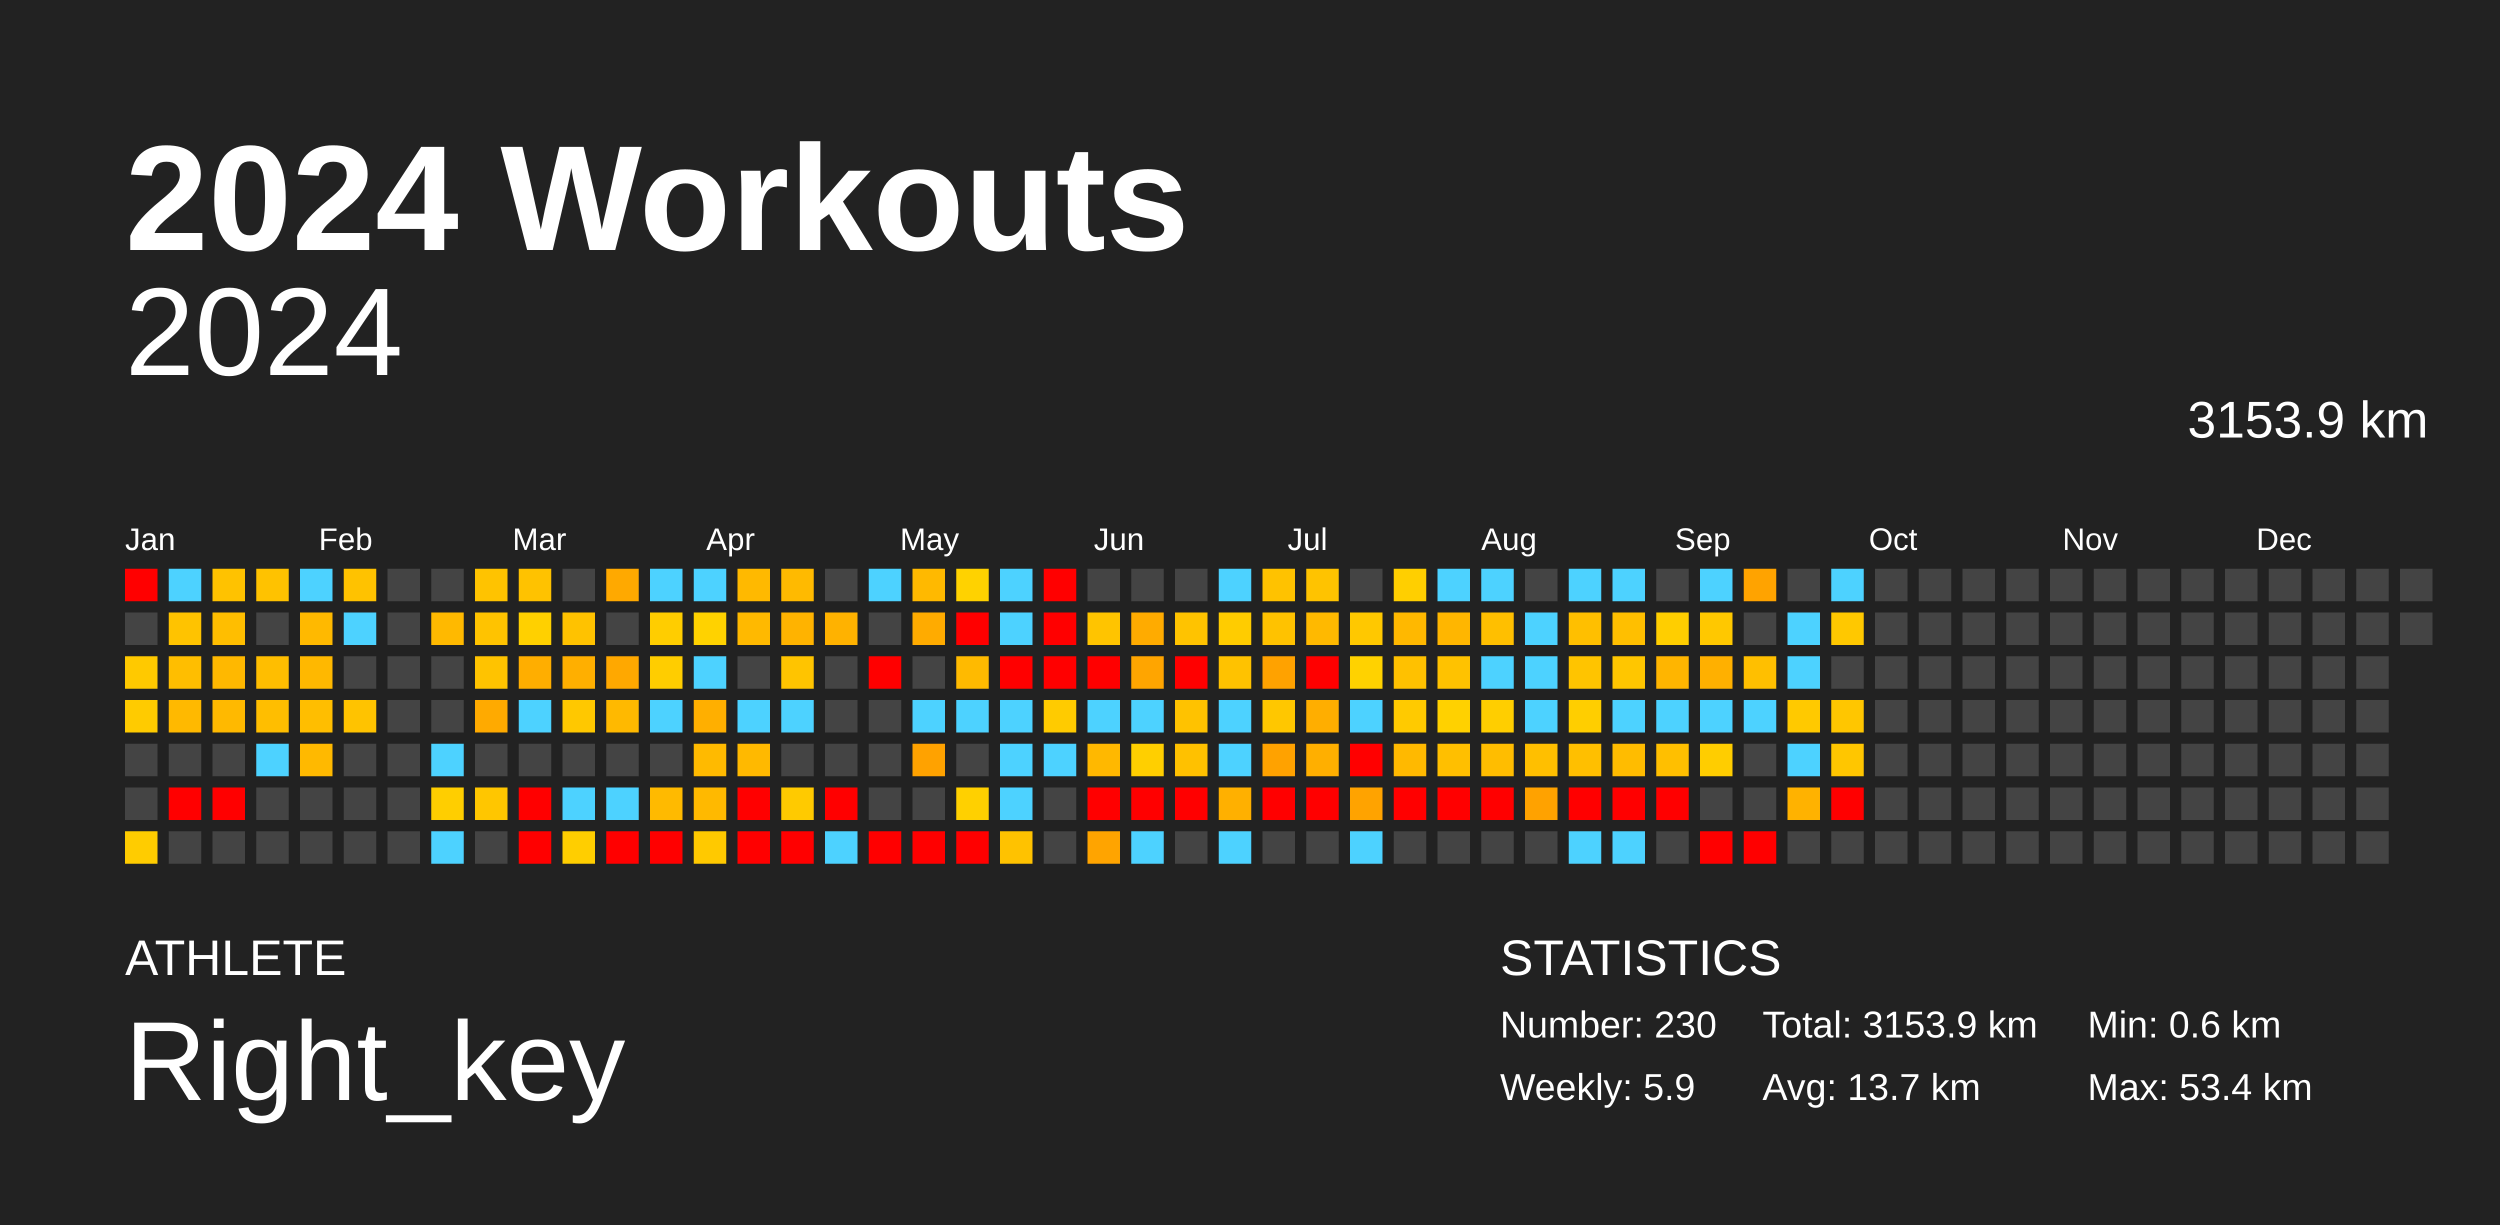
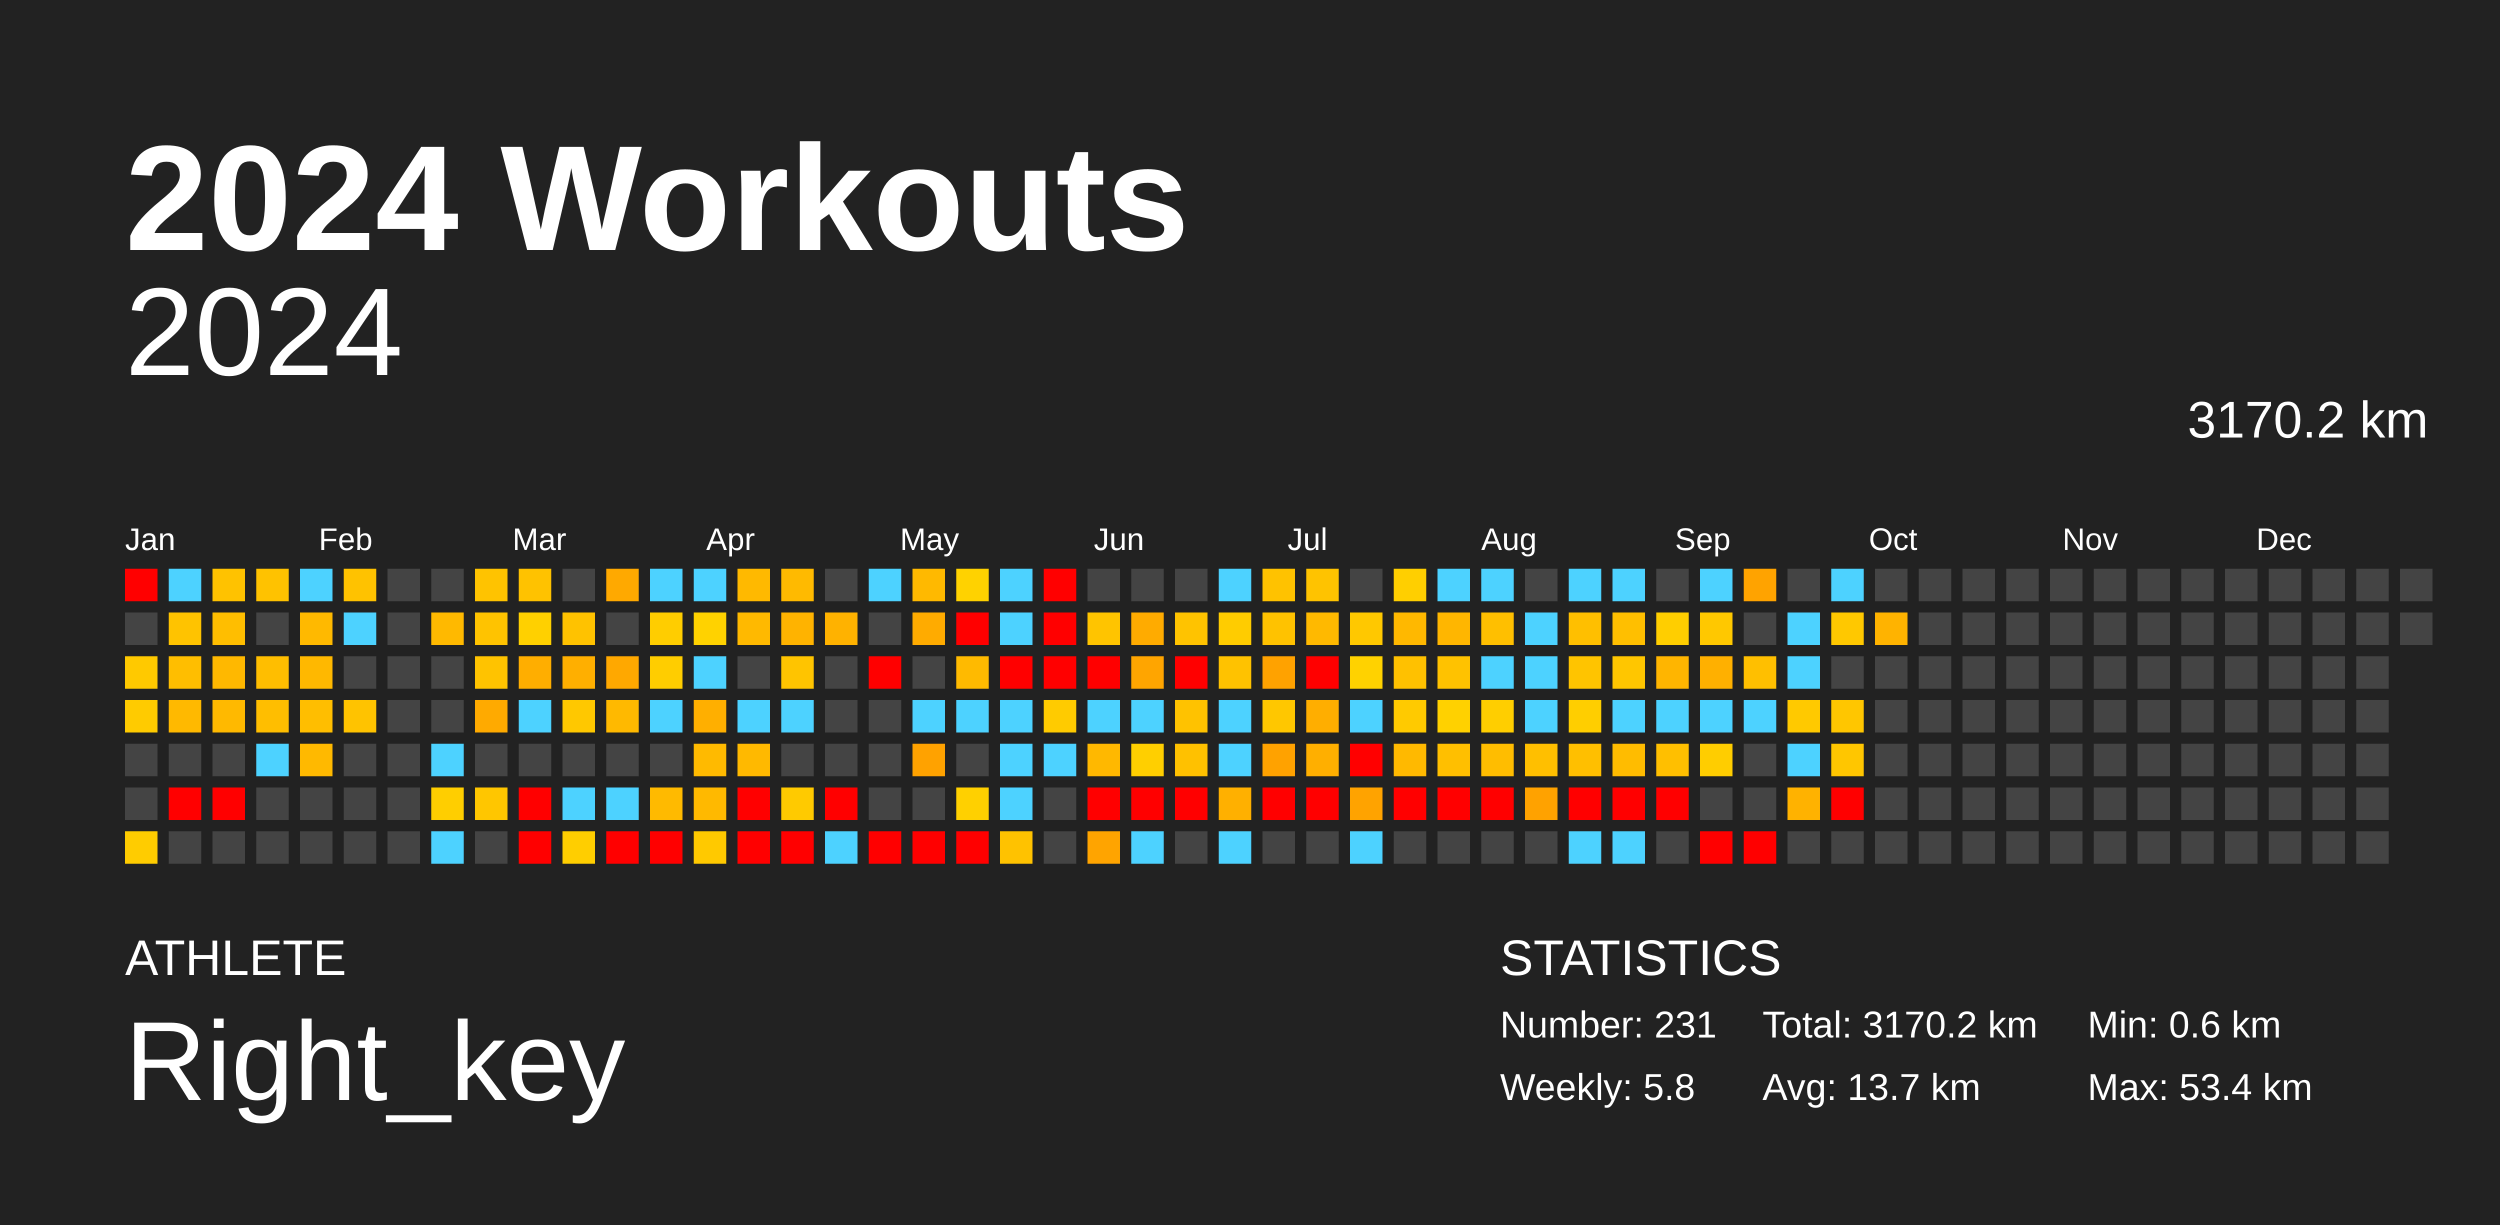
<svg xmlns="http://www.w3.org/2000/svg" baseProfile="full" height="98mm" version="1.1" viewBox="0,0,200,98" width="200mm">
  <defs />
  <rect fill="#222222" height="98" width="200" x="0" y="0" />
  <text fill="#FFFFFF" style="font-size:12px; font-family:Arial; font-weight:bold;" x="10" y="20">2024 Workouts</text>
  <text fill="#FFFFFF" style="font-size:4px; font-family:Arial" x="10" y="78">ATHLETE</text>
  <text fill="#FFFFFF" style="font-size:9px; font-family:Arial" x="10" y="88">Right_key</text>
  <text fill="#FFFFFF" style="font-size:4px; font-family:Arial" x="120" y="78">STATISTICS</text>
-   <text fill="#FFFFFF" style="font-size:3px; font-family:Arial" x="120" y="83">Number: 230</text>
-   <text fill="#FFFFFF" style="font-size:3px; font-family:Arial" x="120" y="88">Weekly: 5.9</text>
-   <text fill="#FFFFFF" style="font-size:3px; font-family:Arial" x="141" y="83">Total: 3153.9 km</text>
+   <text fill="#FFFFFF" style="font-size:3px; font-family:Arial" x="120" y="83">Number: 231</text>
+   <text fill="#FFFFFF" style="font-size:3px; font-family:Arial" x="120" y="88">Weekly: 5.8</text>
+   <text fill="#FFFFFF" style="font-size:3px; font-family:Arial" x="141" y="83">Total: 3170.2 km</text>
  <text fill="#FFFFFF" style="font-size:3px; font-family:Arial" x="141" y="88">Avg: 13.7 km</text>
  <text fill="#FFFFFF" style="font-size:3px; font-family:Arial" x="167" y="83">Min: 0.6 km</text>
  <text fill="#FFFFFF" style="font-size:3px; font-family:Arial" x="167" y="88">Max: 53.4 km</text>
  <text alignment-baseline="hanging" fill="#FFFFFF" style="font-size:10.0px; font-family:Arial;" x="10" y="30">2024</text>
-   <text alignment-baseline="hanging" fill="#FFFFFF" style="font-size:4.125px; font-family:Arial;" x="175" y="35">3153.9 km</text>
+   <text alignment-baseline="hanging" fill="#FFFFFF" style="font-size:4.125px; font-family:Arial;" x="175" y="35">3170.2 km</text>
  <text fill="#FFFFFF" style="font-size:2.5px; font-family:Arial" x="10.0" y="44">Jan</text>
  <text fill="#FFFFFF" style="font-size:2.5px; font-family:Arial" x="25.5" y="44">Feb</text>
  <text fill="#FFFFFF" style="font-size:2.5px; font-family:Arial" x="41.0" y="44">Mar</text>
  <text fill="#FFFFFF" style="font-size:2.5px; font-family:Arial" x="56.5" y="44">Apr</text>
  <text fill="#FFFFFF" style="font-size:2.5px; font-family:Arial" x="72.0" y="44">May</text>
  <text fill="#FFFFFF" style="font-size:2.5px; font-family:Arial" x="87.5" y="44">Jun</text>
  <text fill="#FFFFFF" style="font-size:2.5px; font-family:Arial" x="103.0" y="44">Jul</text>
  <text fill="#FFFFFF" style="font-size:2.5px; font-family:Arial" x="118.5" y="44">Aug</text>
  <text fill="#FFFFFF" style="font-size:2.5px; font-family:Arial" x="134.0" y="44">Sep</text>
  <text fill="#FFFFFF" style="font-size:2.5px; font-family:Arial" x="149.5" y="44">Oct</text>
  <text fill="#FFFFFF" style="font-size:2.5px; font-family:Arial" x="165.0" y="44">Nov</text>
  <text fill="#FFFFFF" style="font-size:2.5px; font-family:Arial" x="180.5" y="44">Dec</text>
  <rect fill="red" height="2.6" width="2.6" x="10.0" y="45.5" />
  <rect fill="#444444" height="2.6" width="2.6" x="10.0" y="49.0" />
  <rect fill="#ffc900" height="2.6" width="2.6" x="10.0" y="52.5" />
  <rect fill="#ffcb00" height="2.6" width="2.6" x="10.0" y="56.0" />
  <rect fill="#444444" height="2.6" width="2.6" x="10.0" y="59.5" />
  <rect fill="#444444" height="2.6" width="2.6" x="10.0" y="63.0" />
  <rect fill="#ffcc00" height="2.6" width="2.6" x="10.0" y="66.5" />
  <rect fill="#4dd2ff" height="2.6" width="2.6" x="13.5" y="45.5" />
  <rect fill="#ffc300" height="2.6" width="2.6" x="13.5" y="49.0" />
  <rect fill="#ffbe00" height="2.6" width="2.6" x="13.5" y="52.5" />
  <rect fill="#ffb900" height="2.6" width="2.6" x="13.5" y="56.0" />
  <rect fill="#444444" height="2.6" width="2.6" x="13.5" y="59.5" />
  <rect fill="red" height="2.6" width="2.6" x="13.5" y="63.0" />
  <rect fill="#444444" height="2.6" width="2.6" x="13.5" y="66.5" />
  <rect fill="#ffc200" height="2.6" width="2.6" x="17.0" y="45.5" />
  <rect fill="#ffbe00" height="2.6" width="2.6" x="17.0" y="49.0" />
  <rect fill="#ffb800" height="2.6" width="2.6" x="17.0" y="52.5" />
  <rect fill="#ffb900" height="2.6" width="2.6" x="17.0" y="56.0" />
  <rect fill="#444444" height="2.6" width="2.6" x="17.0" y="59.5" />
  <rect fill="red" height="2.6" width="2.6" x="17.0" y="63.0" />
  <rect fill="#444444" height="2.6" width="2.6" x="17.0" y="66.5" />
  <rect fill="#ffc200" height="2.6" width="2.6" x="20.5" y="45.5" />
  <rect fill="#444444" height="2.6" width="2.6" x="20.5" y="49.0" />
  <rect fill="#ffbe00" height="2.6" width="2.6" x="20.5" y="52.5" />
  <rect fill="#ffbe00" height="2.6" width="2.6" x="20.5" y="56.0" />
  <rect fill="#4dd2ff" height="2.6" width="2.6" x="20.5" y="59.5" />
  <rect fill="#444444" height="2.6" width="2.6" x="20.5" y="63.0" />
  <rect fill="#444444" height="2.6" width="2.6" x="20.5" y="66.5" />
  <rect fill="#4dd2ff" height="2.6" width="2.6" x="24.0" y="45.5" />
  <rect fill="#ffb900" height="2.6" width="2.6" x="24.0" y="49.0" />
  <rect fill="#ffb800" height="2.6" width="2.6" x="24.0" y="52.5" />
  <rect fill="#ffbe00" height="2.6" width="2.6" x="24.0" y="56.0" />
  <rect fill="#ffb900" height="2.6" width="2.6" x="24.0" y="59.5" />
  <rect fill="#444444" height="2.6" width="2.6" x="24.0" y="63.0" />
  <rect fill="#444444" height="2.6" width="2.6" x="24.0" y="66.5" />
  <rect fill="#ffc200" height="2.6" width="2.6" x="27.5" y="45.5" />
  <rect fill="#4dd2ff" height="2.6" width="2.6" x="27.5" y="49.0" />
  <rect fill="#444444" height="2.6" width="2.6" x="27.5" y="52.5" />
  <rect fill="#ffc300" height="2.6" width="2.6" x="27.5" y="56.0" />
  <rect fill="#444444" height="2.6" width="2.6" x="27.5" y="59.5" />
  <rect fill="#444444" height="2.6" width="2.6" x="27.5" y="63.0" />
  <rect fill="#444444" height="2.6" width="2.6" x="27.5" y="66.5" />
  <rect fill="#444444" height="2.6" width="2.6" x="31.0" y="45.5" />
  <rect fill="#444444" height="2.6" width="2.6" x="31.0" y="49.0" />
  <rect fill="#444444" height="2.6" width="2.6" x="31.0" y="52.5" />
  <rect fill="#444444" height="2.6" width="2.6" x="31.0" y="56.0" />
  <rect fill="#444444" height="2.6" width="2.6" x="31.0" y="59.5" />
  <rect fill="#444444" height="2.6" width="2.6" x="31.0" y="63.0" />
  <rect fill="#444444" height="2.6" width="2.6" x="31.0" y="66.5" />
  <rect fill="#444444" height="2.6" width="2.6" x="34.5" y="45.5" />
  <rect fill="#ffb900" height="2.6" width="2.6" x="34.5" y="49.0" />
  <rect fill="#444444" height="2.6" width="2.6" x="34.5" y="52.5" />
  <rect fill="#444444" height="2.6" width="2.6" x="34.5" y="56.0" />
  <rect fill="#4dd2ff" height="2.6" width="2.6" x="34.5" y="59.5" />
  <rect fill="#ffce00" height="2.6" width="2.6" x="34.5" y="63.0" />
  <rect fill="#4dd2ff" height="2.6" width="2.6" x="34.5" y="66.5" />
  <rect fill="#ffc300" height="2.6" width="2.6" x="38.0" y="45.5" />
  <rect fill="#ffc300" height="2.6" width="2.6" x="38.0" y="49.0" />
  <rect fill="#ffc300" height="2.6" width="2.6" x="38.0" y="52.5" />
  <rect fill="#ffaa00" height="2.6" width="2.6" x="38.0" y="56.0" />
  <rect fill="#444444" height="2.6" width="2.6" x="38.0" y="59.5" />
  <rect fill="#ffc600" height="2.6" width="2.6" x="38.0" y="63.0" />
  <rect fill="#444444" height="2.6" width="2.6" x="38.0" y="66.5" />
  <rect fill="#ffc200" height="2.6" width="2.6" x="41.5" y="45.5" />
  <rect fill="#ffd000" height="2.6" width="2.6" x="41.5" y="49.0" />
  <rect fill="#ffae00" height="2.6" width="2.6" x="41.5" y="52.5" />
  <rect fill="#4dd2ff" height="2.6" width="2.6" x="41.5" y="56.0" />
  <rect fill="#444444" height="2.6" width="2.6" x="41.5" y="59.5" />
  <rect fill="red" height="2.6" width="2.6" x="41.5" y="63.0" />
  <rect fill="red" height="2.6" width="2.6" x="41.5" y="66.5" />
  <rect fill="#444444" height="2.6" width="2.6" x="45.0" y="45.5" />
  <rect fill="#ffc200" height="2.6" width="2.6" x="45.0" y="49.0" />
  <rect fill="#ffaf00" height="2.6" width="2.6" x="45.0" y="52.5" />
  <rect fill="#ffc800" height="2.6" width="2.6" x="45.0" y="56.0" />
  <rect fill="#444444" height="2.6" width="2.6" x="45.0" y="59.5" />
  <rect fill="#4dd2ff" height="2.6" width="2.6" x="45.0" y="63.0" />
  <rect fill="#ffce00" height="2.6" width="2.6" x="45.0" y="66.5" />
  <rect fill="#ffa900" height="2.6" width="2.6" x="48.5" y="45.5" />
  <rect fill="#444444" height="2.6" width="2.6" x="48.5" y="49.0" />
  <rect fill="#ffa800" height="2.6" width="2.6" x="48.5" y="52.5" />
  <rect fill="#ffb900" height="2.6" width="2.6" x="48.5" y="56.0" />
  <rect fill="#444444" height="2.6" width="2.6" x="48.5" y="59.5" />
  <rect fill="#4dd2ff" height="2.6" width="2.6" x="48.5" y="63.0" />
  <rect fill="red" height="2.6" width="2.6" x="48.5" y="66.5" />
  <rect fill="#4dd2ff" height="2.6" width="2.6" x="52.0" y="45.5" />
  <rect fill="#ffcd00" height="2.6" width="2.6" x="52.0" y="49.0" />
  <rect fill="#ffcd00" height="2.6" width="2.6" x="52.0" y="52.5" />
  <rect fill="#4dd2ff" height="2.6" width="2.6" x="52.0" y="56.0" />
  <rect fill="#444444" height="2.6" width="2.6" x="52.0" y="59.5" />
  <rect fill="#ffba00" height="2.6" width="2.6" x="52.0" y="63.0" />
  <rect fill="red" height="2.6" width="2.6" x="52.0" y="66.5" />
  <rect fill="#4dd2ff" height="2.6" width="2.6" x="55.5" y="45.5" />
  <rect fill="#ffd200" height="2.6" width="2.6" x="55.5" y="49.0" />
  <rect fill="#4dd2ff" height="2.6" width="2.6" x="55.5" y="52.5" />
  <rect fill="#ffaf00" height="2.6" width="2.6" x="55.5" y="56.0" />
  <rect fill="#ffba00" height="2.6" width="2.6" x="55.5" y="59.5" />
  <rect fill="#ffb900" height="2.6" width="2.6" x="55.5" y="63.0" />
  <rect fill="#ffc900" height="2.6" width="2.6" x="55.5" y="66.5" />
  <rect fill="#ffb900" height="2.6" width="2.6" x="59.0" y="45.5" />
  <rect fill="#ffb900" height="2.6" width="2.6" x="59.0" y="49.0" />
  <rect fill="#444444" height="2.6" width="2.6" x="59.0" y="52.5" />
  <rect fill="#4dd2ff" height="2.6" width="2.6" x="59.0" y="56.0" />
  <rect fill="#ffb900" height="2.6" width="2.6" x="59.0" y="59.5" />
  <rect fill="red" height="2.6" width="2.6" x="59.0" y="63.0" />
  <rect fill="red" height="2.6" width="2.6" x="59.0" y="66.5" />
  <rect fill="#ffba00" height="2.6" width="2.6" x="62.5" y="45.5" />
  <rect fill="#ffb300" height="2.6" width="2.6" x="62.5" y="49.0" />
  <rect fill="#ffc400" height="2.6" width="2.6" x="62.5" y="52.5" />
  <rect fill="#4dd2ff" height="2.6" width="2.6" x="62.5" y="56.0" />
  <rect fill="#444444" height="2.6" width="2.6" x="62.5" y="59.5" />
  <rect fill="#ffca00" height="2.6" width="2.6" x="62.5" y="63.0" />
  <rect fill="red" height="2.6" width="2.6" x="62.5" y="66.5" />
  <rect fill="#444444" height="2.6" width="2.6" x="66.0" y="45.5" />
  <rect fill="#ffb200" height="2.6" width="2.6" x="66.0" y="49.0" />
  <rect fill="#444444" height="2.6" width="2.6" x="66.0" y="52.5" />
  <rect fill="#444444" height="2.6" width="2.6" x="66.0" y="56.0" />
  <rect fill="#444444" height="2.6" width="2.6" x="66.0" y="59.5" />
  <rect fill="red" height="2.6" width="2.6" x="66.0" y="63.0" />
  <rect fill="#4dd2ff" height="2.6" width="2.6" x="66.0" y="66.5" />
  <rect fill="#4dd2ff" height="2.6" width="2.6" x="69.5" y="45.5" />
  <rect fill="#444444" height="2.6" width="2.6" x="69.5" y="49.0" />
  <rect fill="red" height="2.6" width="2.6" x="69.5" y="52.5" />
  <rect fill="#444444" height="2.6" width="2.6" x="69.5" y="56.0" />
  <rect fill="#444444" height="2.6" width="2.6" x="69.5" y="59.5" />
  <rect fill="#444444" height="2.6" width="2.6" x="69.5" y="63.0" />
  <rect fill="red" height="2.6" width="2.6" x="69.5" y="66.5" />
  <rect fill="#ffb900" height="2.6" width="2.6" x="73.0" y="45.5" />
  <rect fill="#ffab00" height="2.6" width="2.6" x="73.0" y="49.0" />
  <rect fill="#444444" height="2.6" width="2.6" x="73.0" y="52.5" />
  <rect fill="#4dd2ff" height="2.6" width="2.6" x="73.0" y="56.0" />
  <rect fill="#ffa200" height="2.6" width="2.6" x="73.0" y="59.5" />
  <rect fill="#444444" height="2.6" width="2.6" x="73.0" y="63.0" />
  <rect fill="red" height="2.6" width="2.6" x="73.0" y="66.5" />
  <rect fill="#ffd200" height="2.6" width="2.6" x="76.5" y="45.5" />
  <rect fill="red" height="2.6" width="2.6" x="76.5" y="49.0" />
  <rect fill="#ffba00" height="2.6" width="2.6" x="76.5" y="52.5" />
  <rect fill="#4dd2ff" height="2.6" width="2.6" x="76.5" y="56.0" />
  <rect fill="#444444" height="2.6" width="2.6" x="76.5" y="59.5" />
  <rect fill="#ffd000" height="2.6" width="2.6" x="76.5" y="63.0" />
  <rect fill="red" height="2.6" width="2.6" x="76.5" y="66.5" />
  <rect fill="#4dd2ff" height="2.6" width="2.6" x="80.0" y="45.5" />
  <rect fill="#4dd2ff" height="2.6" width="2.6" x="80.0" y="49.0" />
  <rect fill="red" height="2.6" width="2.6" x="80.0" y="52.5" />
  <rect fill="#4dd2ff" height="2.6" width="2.6" x="80.0" y="56.0" />
  <rect fill="#4dd2ff" height="2.6" width="2.6" x="80.0" y="59.5" />
  <rect fill="#4dd2ff" height="2.6" width="2.6" x="80.0" y="63.0" />
  <rect fill="#ffc200" height="2.6" width="2.6" x="80.0" y="66.5" />
  <rect fill="red" height="2.6" width="2.6" x="83.5" y="45.5" />
  <rect fill="red" height="2.6" width="2.6" x="83.5" y="49.0" />
  <rect fill="red" height="2.6" width="2.6" x="83.5" y="52.5" />
  <rect fill="#ffcb00" height="2.6" width="2.6" x="83.5" y="56.0" />
  <rect fill="#4dd2ff" height="2.6" width="2.6" x="83.5" y="59.5" />
  <rect fill="#444444" height="2.6" width="2.6" x="83.5" y="63.0" />
  <rect fill="#444444" height="2.6" width="2.6" x="83.5" y="66.5" />
  <rect fill="#444444" height="2.6" width="2.6" x="87.0" y="45.5" />
  <rect fill="#ffc400" height="2.6" width="2.6" x="87.0" y="49.0" />
  <rect fill="red" height="2.6" width="2.6" x="87.0" y="52.5" />
  <rect fill="#4dd2ff" height="2.6" width="2.6" x="87.0" y="56.0" />
  <rect fill="#ffb800" height="2.6" width="2.6" x="87.0" y="59.5" />
  <rect fill="red" height="2.6" width="2.6" x="87.0" y="63.0" />
  <rect fill="#ffa400" height="2.6" width="2.6" x="87.0" y="66.5" />
  <rect fill="#444444" height="2.6" width="2.6" x="90.5" y="45.5" />
  <rect fill="#ffab00" height="2.6" width="2.6" x="90.5" y="49.0" />
  <rect fill="#ffa500" height="2.6" width="2.6" x="90.5" y="52.5" />
  <rect fill="#4dd2ff" height="2.6" width="2.6" x="90.5" y="56.0" />
  <rect fill="#ffcf00" height="2.6" width="2.6" x="90.5" y="59.5" />
  <rect fill="red" height="2.6" width="2.6" x="90.5" y="63.0" />
  <rect fill="#4dd2ff" height="2.6" width="2.6" x="90.5" y="66.5" />
  <rect fill="#444444" height="2.6" width="2.6" x="94.0" y="45.5" />
  <rect fill="#ffc300" height="2.6" width="2.6" x="94.0" y="49.0" />
  <rect fill="red" height="2.6" width="2.6" x="94.0" y="52.5" />
  <rect fill="#ffc200" height="2.6" width="2.6" x="94.0" y="56.0" />
  <rect fill="#ffc100" height="2.6" width="2.6" x="94.0" y="59.5" />
  <rect fill="red" height="2.6" width="2.6" x="94.0" y="63.0" />
  <rect fill="#444444" height="2.6" width="2.6" x="94.0" y="66.5" />
  <rect fill="#4dd2ff" height="2.6" width="2.6" x="97.5" y="45.5" />
  <rect fill="#ffcc00" height="2.6" width="2.6" x="97.5" y="49.0" />
  <rect fill="#ffc200" height="2.6" width="2.6" x="97.5" y="52.5" />
  <rect fill="#4dd2ff" height="2.6" width="2.6" x="97.5" y="56.0" />
  <rect fill="#4dd2ff" height="2.6" width="2.6" x="97.5" y="59.5" />
  <rect fill="#ffb000" height="2.6" width="2.6" x="97.5" y="63.0" />
  <rect fill="#4dd2ff" height="2.6" width="2.6" x="97.5" y="66.5" />
  <rect fill="#ffc200" height="2.6" width="2.6" x="101.0" y="45.5" />
  <rect fill="#ffc200" height="2.6" width="2.6" x="101.0" y="49.0" />
  <rect fill="#ffa200" height="2.6" width="2.6" x="101.0" y="52.5" />
  <rect fill="#ffc700" height="2.6" width="2.6" x="101.0" y="56.0" />
  <rect fill="#ffa200" height="2.6" width="2.6" x="101.0" y="59.5" />
  <rect fill="red" height="2.6" width="2.6" x="101.0" y="63.0" />
  <rect fill="#444444" height="2.6" width="2.6" x="101.0" y="66.5" />
  <rect fill="#ffc300" height="2.6" width="2.6" x="104.5" y="45.5" />
  <rect fill="#ffb900" height="2.6" width="2.6" x="104.5" y="49.0" />
  <rect fill="red" height="2.6" width="2.6" x="104.5" y="52.5" />
  <rect fill="#ffae00" height="2.6" width="2.6" x="104.5" y="56.0" />
  <rect fill="#ffaf00" height="2.6" width="2.6" x="104.5" y="59.5" />
  <rect fill="red" height="2.6" width="2.6" x="104.5" y="63.0" />
  <rect fill="#444444" height="2.6" width="2.6" x="104.5" y="66.5" />
  <rect fill="#444444" height="2.6" width="2.6" x="108.0" y="45.5" />
  <rect fill="#ffc800" height="2.6" width="2.6" x="108.0" y="49.0" />
  <rect fill="#ffd200" height="2.6" width="2.6" x="108.0" y="52.5" />
  <rect fill="#4dd2ff" height="2.6" width="2.6" x="108.0" y="56.0" />
  <rect fill="red" height="2.6" width="2.6" x="108.0" y="59.5" />
  <rect fill="#ffa300" height="2.6" width="2.6" x="108.0" y="63.0" />
  <rect fill="#4dd2ff" height="2.6" width="2.6" x="108.0" y="66.5" />
  <rect fill="#ffcf00" height="2.6" width="2.6" x="111.5" y="45.5" />
  <rect fill="#ffb800" height="2.6" width="2.6" x="111.5" y="49.0" />
  <rect fill="#ffc100" height="2.6" width="2.6" x="111.5" y="52.5" />
  <rect fill="#ffca00" height="2.6" width="2.6" x="111.5" y="56.0" />
  <rect fill="#ffb900" height="2.6" width="2.6" x="111.5" y="59.5" />
  <rect fill="red" height="2.6" width="2.6" x="111.5" y="63.0" />
  <rect fill="#444444" height="2.6" width="2.6" x="111.5" y="66.5" />
  <rect fill="#4dd2ff" height="2.6" width="2.6" x="115.0" y="45.5" />
  <rect fill="#ffb600" height="2.6" width="2.6" x="115.0" y="49.0" />
  <rect fill="#ffc200" height="2.6" width="2.6" x="115.0" y="52.5" />
  <rect fill="#ffd100" height="2.6" width="2.6" x="115.0" y="56.0" />
  <rect fill="#ffbf00" height="2.6" width="2.6" x="115.0" y="59.5" />
  <rect fill="red" height="2.6" width="2.6" x="115.0" y="63.0" />
  <rect fill="#444444" height="2.6" width="2.6" x="115.0" y="66.5" />
  <rect fill="#4dd2ff" height="2.6" width="2.6" x="118.5" y="45.5" />
  <rect fill="#ffbf00" height="2.6" width="2.6" x="118.5" y="49.0" />
  <rect fill="#4dd2ff" height="2.6" width="2.6" x="118.5" y="52.5" />
  <rect fill="#ffce00" height="2.6" width="2.6" x="118.5" y="56.0" />
  <rect fill="#ffbd00" height="2.6" width="2.6" x="118.5" y="59.5" />
  <rect fill="red" height="2.6" width="2.6" x="118.5" y="63.0" />
  <rect fill="#444444" height="2.6" width="2.6" x="118.5" y="66.5" />
  <rect fill="#444444" height="2.6" width="2.6" x="122.0" y="45.5" />
  <rect fill="#4dd2ff" height="2.6" width="2.6" x="122.0" y="49.0" />
  <rect fill="#4dd2ff" height="2.6" width="2.6" x="122.0" y="52.5" />
  <rect fill="#4dd2ff" height="2.6" width="2.6" x="122.0" y="56.0" />
  <rect fill="#ffbf00" height="2.6" width="2.6" x="122.0" y="59.5" />
  <rect fill="#ffa200" height="2.6" width="2.6" x="122.0" y="63.0" />
  <rect fill="#444444" height="2.6" width="2.6" x="122.0" y="66.5" />
  <rect fill="#4dd2ff" height="2.6" width="2.6" x="125.5" y="45.5" />
  <rect fill="#ffbf00" height="2.6" width="2.6" x="125.5" y="49.0" />
  <rect fill="#ffc400" height="2.6" width="2.6" x="125.5" y="52.5" />
  <rect fill="#ffce00" height="2.6" width="2.6" x="125.5" y="56.0" />
  <rect fill="#ffbf00" height="2.6" width="2.6" x="125.5" y="59.5" />
  <rect fill="red" height="2.6" width="2.6" x="125.5" y="63.0" />
  <rect fill="#4dd2ff" height="2.6" width="2.6" x="125.5" y="66.5" />
  <rect fill="#4dd2ff" height="2.6" width="2.6" x="129.0" y="45.5" />
  <rect fill="#ffbf00" height="2.6" width="2.6" x="129.0" y="49.0" />
  <rect fill="#ffc600" height="2.6" width="2.6" x="129.0" y="52.5" />
  <rect fill="#4dd2ff" height="2.6" width="2.6" x="129.0" y="56.0" />
  <rect fill="#ffbc00" height="2.6" width="2.6" x="129.0" y="59.5" />
  <rect fill="red" height="2.6" width="2.6" x="129.0" y="63.0" />
  <rect fill="#4dd2ff" height="2.6" width="2.6" x="129.0" y="66.5" />
  <rect fill="#444444" height="2.6" width="2.6" x="132.5" y="45.5" />
  <rect fill="#ffce00" height="2.6" width="2.6" x="132.5" y="49.0" />
  <rect fill="#ffb500" height="2.6" width="2.6" x="132.5" y="52.5" />
  <rect fill="#4dd2ff" height="2.6" width="2.6" x="132.5" y="56.0" />
  <rect fill="#ffbf00" height="2.6" width="2.6" x="132.5" y="59.5" />
  <rect fill="red" height="2.6" width="2.6" x="132.5" y="63.0" />
  <rect fill="#444444" height="2.6" width="2.6" x="132.5" y="66.5" />
  <rect fill="#4dd2ff" height="2.6" width="2.6" x="136.0" y="45.5" />
  <rect fill="#ffc800" height="2.6" width="2.6" x="136.0" y="49.0" />
  <rect fill="#ffb000" height="2.6" width="2.6" x="136.0" y="52.5" />
  <rect fill="#4dd2ff" height="2.6" width="2.6" x="136.0" y="56.0" />
  <rect fill="#ffcd00" height="2.6" width="2.6" x="136.0" y="59.5" />
  <rect fill="#444444" height="2.6" width="2.6" x="136.0" y="63.0" />
  <rect fill="red" height="2.6" width="2.6" x="136.0" y="66.5" />
  <rect fill="#ffa300" height="2.6" width="2.6" x="139.5" y="45.5" />
  <rect fill="#444444" height="2.6" width="2.6" x="139.5" y="49.0" />
  <rect fill="#ffbf00" height="2.6" width="2.6" x="139.5" y="52.5" />
  <rect fill="#4dd2ff" height="2.6" width="2.6" x="139.5" y="56.0" />
  <rect fill="#444444" height="2.6" width="2.6" x="139.5" y="59.5" />
  <rect fill="#444444" height="2.6" width="2.6" x="139.5" y="63.0" />
  <rect fill="red" height="2.6" width="2.6" x="139.5" y="66.5" />
  <rect fill="#444444" height="2.6" width="2.6" x="143.0" y="45.5" />
  <rect fill="#4dd2ff" height="2.6" width="2.6" x="143.0" y="49.0" />
  <rect fill="#4dd2ff" height="2.6" width="2.6" x="143.0" y="52.5" />
  <rect fill="#ffc900" height="2.6" width="2.6" x="143.0" y="56.0" />
  <rect fill="#4dd2ff" height="2.6" width="2.6" x="143.0" y="59.5" />
  <rect fill="#ffb200" height="2.6" width="2.6" x="143.0" y="63.0" />
  <rect fill="#444444" height="2.6" width="2.6" x="143.0" y="66.5" />
  <rect fill="#4dd2ff" height="2.6" width="2.6" x="146.5" y="45.5" />
  <rect fill="#ffc800" height="2.6" width="2.6" x="146.5" y="49.0" />
  <rect fill="#444444" height="2.6" width="2.6" x="146.5" y="52.5" />
  <rect fill="#ffc600" height="2.6" width="2.6" x="146.5" y="56.0" />
  <rect fill="#ffc600" height="2.6" width="2.6" x="146.5" y="59.5" />
  <rect fill="red" height="2.6" width="2.6" x="146.5" y="63.0" />
  <rect fill="#444444" height="2.6" width="2.6" x="146.5" y="66.5" />
  <rect fill="#444444" height="2.6" width="2.6" x="150.0" y="45.5" />
-   <rect fill="#444444" height="2.6" width="2.6" x="150.0" y="49.0" />
+   <rect fill="#ffb300" height="2.6" width="2.6" x="150.0" y="49.0" />
  <rect fill="#444444" height="2.6" width="2.6" x="150.0" y="52.5" />
  <rect fill="#444444" height="2.6" width="2.6" x="150.0" y="56.0" />
  <rect fill="#444444" height="2.6" width="2.6" x="150.0" y="59.5" />
  <rect fill="#444444" height="2.6" width="2.6" x="150.0" y="63.0" />
  <rect fill="#444444" height="2.6" width="2.6" x="150.0" y="66.5" />
  <rect fill="#444444" height="2.6" width="2.6" x="153.5" y="45.5" />
  <rect fill="#444444" height="2.6" width="2.6" x="153.5" y="49.0" />
  <rect fill="#444444" height="2.6" width="2.6" x="153.5" y="52.5" />
  <rect fill="#444444" height="2.6" width="2.6" x="153.5" y="56.0" />
  <rect fill="#444444" height="2.6" width="2.6" x="153.5" y="59.5" />
  <rect fill="#444444" height="2.6" width="2.6" x="153.5" y="63.0" />
  <rect fill="#444444" height="2.6" width="2.6" x="153.5" y="66.5" />
  <rect fill="#444444" height="2.6" width="2.6" x="157.0" y="45.5" />
  <rect fill="#444444" height="2.6" width="2.6" x="157.0" y="49.0" />
  <rect fill="#444444" height="2.6" width="2.6" x="157.0" y="52.5" />
  <rect fill="#444444" height="2.6" width="2.6" x="157.0" y="56.0" />
  <rect fill="#444444" height="2.6" width="2.6" x="157.0" y="59.5" />
  <rect fill="#444444" height="2.6" width="2.6" x="157.0" y="63.0" />
  <rect fill="#444444" height="2.6" width="2.6" x="157.0" y="66.5" />
  <rect fill="#444444" height="2.6" width="2.6" x="160.5" y="45.5" />
  <rect fill="#444444" height="2.6" width="2.6" x="160.5" y="49.0" />
  <rect fill="#444444" height="2.6" width="2.6" x="160.5" y="52.5" />
  <rect fill="#444444" height="2.6" width="2.6" x="160.5" y="56.0" />
  <rect fill="#444444" height="2.6" width="2.6" x="160.5" y="59.5" />
  <rect fill="#444444" height="2.6" width="2.6" x="160.5" y="63.0" />
  <rect fill="#444444" height="2.6" width="2.6" x="160.5" y="66.5" />
  <rect fill="#444444" height="2.6" width="2.6" x="164.0" y="45.5" />
  <rect fill="#444444" height="2.6" width="2.6" x="164.0" y="49.0" />
  <rect fill="#444444" height="2.6" width="2.6" x="164.0" y="52.5" />
  <rect fill="#444444" height="2.6" width="2.6" x="164.0" y="56.0" />
  <rect fill="#444444" height="2.6" width="2.6" x="164.0" y="59.5" />
  <rect fill="#444444" height="2.6" width="2.6" x="164.0" y="63.0" />
  <rect fill="#444444" height="2.6" width="2.6" x="164.0" y="66.5" />
  <rect fill="#444444" height="2.6" width="2.6" x="167.5" y="45.5" />
  <rect fill="#444444" height="2.6" width="2.6" x="167.5" y="49.0" />
  <rect fill="#444444" height="2.6" width="2.6" x="167.5" y="52.5" />
  <rect fill="#444444" height="2.6" width="2.6" x="167.5" y="56.0" />
  <rect fill="#444444" height="2.6" width="2.6" x="167.5" y="59.5" />
  <rect fill="#444444" height="2.6" width="2.6" x="167.5" y="63.0" />
  <rect fill="#444444" height="2.6" width="2.6" x="167.5" y="66.5" />
  <rect fill="#444444" height="2.6" width="2.6" x="171.0" y="45.5" />
  <rect fill="#444444" height="2.6" width="2.6" x="171.0" y="49.0" />
  <rect fill="#444444" height="2.6" width="2.6" x="171.0" y="52.5" />
  <rect fill="#444444" height="2.6" width="2.6" x="171.0" y="56.0" />
  <rect fill="#444444" height="2.6" width="2.6" x="171.0" y="59.5" />
  <rect fill="#444444" height="2.6" width="2.6" x="171.0" y="63.0" />
  <rect fill="#444444" height="2.6" width="2.6" x="171.0" y="66.5" />
  <rect fill="#444444" height="2.6" width="2.6" x="174.5" y="45.5" />
  <rect fill="#444444" height="2.6" width="2.6" x="174.5" y="49.0" />
  <rect fill="#444444" height="2.6" width="2.6" x="174.5" y="52.5" />
  <rect fill="#444444" height="2.6" width="2.6" x="174.5" y="56.0" />
  <rect fill="#444444" height="2.6" width="2.6" x="174.5" y="59.5" />
  <rect fill="#444444" height="2.6" width="2.6" x="174.5" y="63.0" />
  <rect fill="#444444" height="2.6" width="2.6" x="174.5" y="66.5" />
  <rect fill="#444444" height="2.6" width="2.6" x="178.0" y="45.5" />
  <rect fill="#444444" height="2.6" width="2.6" x="178.0" y="49.0" />
  <rect fill="#444444" height="2.6" width="2.6" x="178.0" y="52.5" />
  <rect fill="#444444" height="2.6" width="2.6" x="178.0" y="56.0" />
  <rect fill="#444444" height="2.6" width="2.6" x="178.0" y="59.5" />
  <rect fill="#444444" height="2.6" width="2.6" x="178.0" y="63.0" />
  <rect fill="#444444" height="2.6" width="2.6" x="178.0" y="66.5" />
  <rect fill="#444444" height="2.6" width="2.6" x="181.5" y="45.5" />
  <rect fill="#444444" height="2.6" width="2.6" x="181.5" y="49.0" />
  <rect fill="#444444" height="2.6" width="2.6" x="181.5" y="52.5" />
  <rect fill="#444444" height="2.6" width="2.6" x="181.5" y="56.0" />
  <rect fill="#444444" height="2.6" width="2.6" x="181.5" y="59.5" />
  <rect fill="#444444" height="2.6" width="2.6" x="181.5" y="63.0" />
  <rect fill="#444444" height="2.6" width="2.6" x="181.5" y="66.5" />
  <rect fill="#444444" height="2.6" width="2.6" x="185.0" y="45.5" />
  <rect fill="#444444" height="2.6" width="2.6" x="185.0" y="49.0" />
  <rect fill="#444444" height="2.6" width="2.6" x="185.0" y="52.5" />
  <rect fill="#444444" height="2.6" width="2.6" x="185.0" y="56.0" />
  <rect fill="#444444" height="2.6" width="2.6" x="185.0" y="59.5" />
  <rect fill="#444444" height="2.6" width="2.6" x="185.0" y="63.0" />
  <rect fill="#444444" height="2.6" width="2.6" x="185.0" y="66.5" />
  <rect fill="#444444" height="2.6" width="2.6" x="188.5" y="45.5" />
  <rect fill="#444444" height="2.6" width="2.6" x="188.5" y="49.0" />
  <rect fill="#444444" height="2.6" width="2.6" x="188.5" y="52.5" />
  <rect fill="#444444" height="2.6" width="2.6" x="188.5" y="56.0" />
  <rect fill="#444444" height="2.6" width="2.6" x="188.5" y="59.5" />
  <rect fill="#444444" height="2.6" width="2.6" x="188.5" y="63.0" />
  <rect fill="#444444" height="2.6" width="2.6" x="188.5" y="66.5" />
  <rect fill="#444444" height="2.6" width="2.6" x="192.0" y="45.5" />
  <rect fill="#444444" height="2.6" width="2.6" x="192.0" y="49.0" />
</svg>
